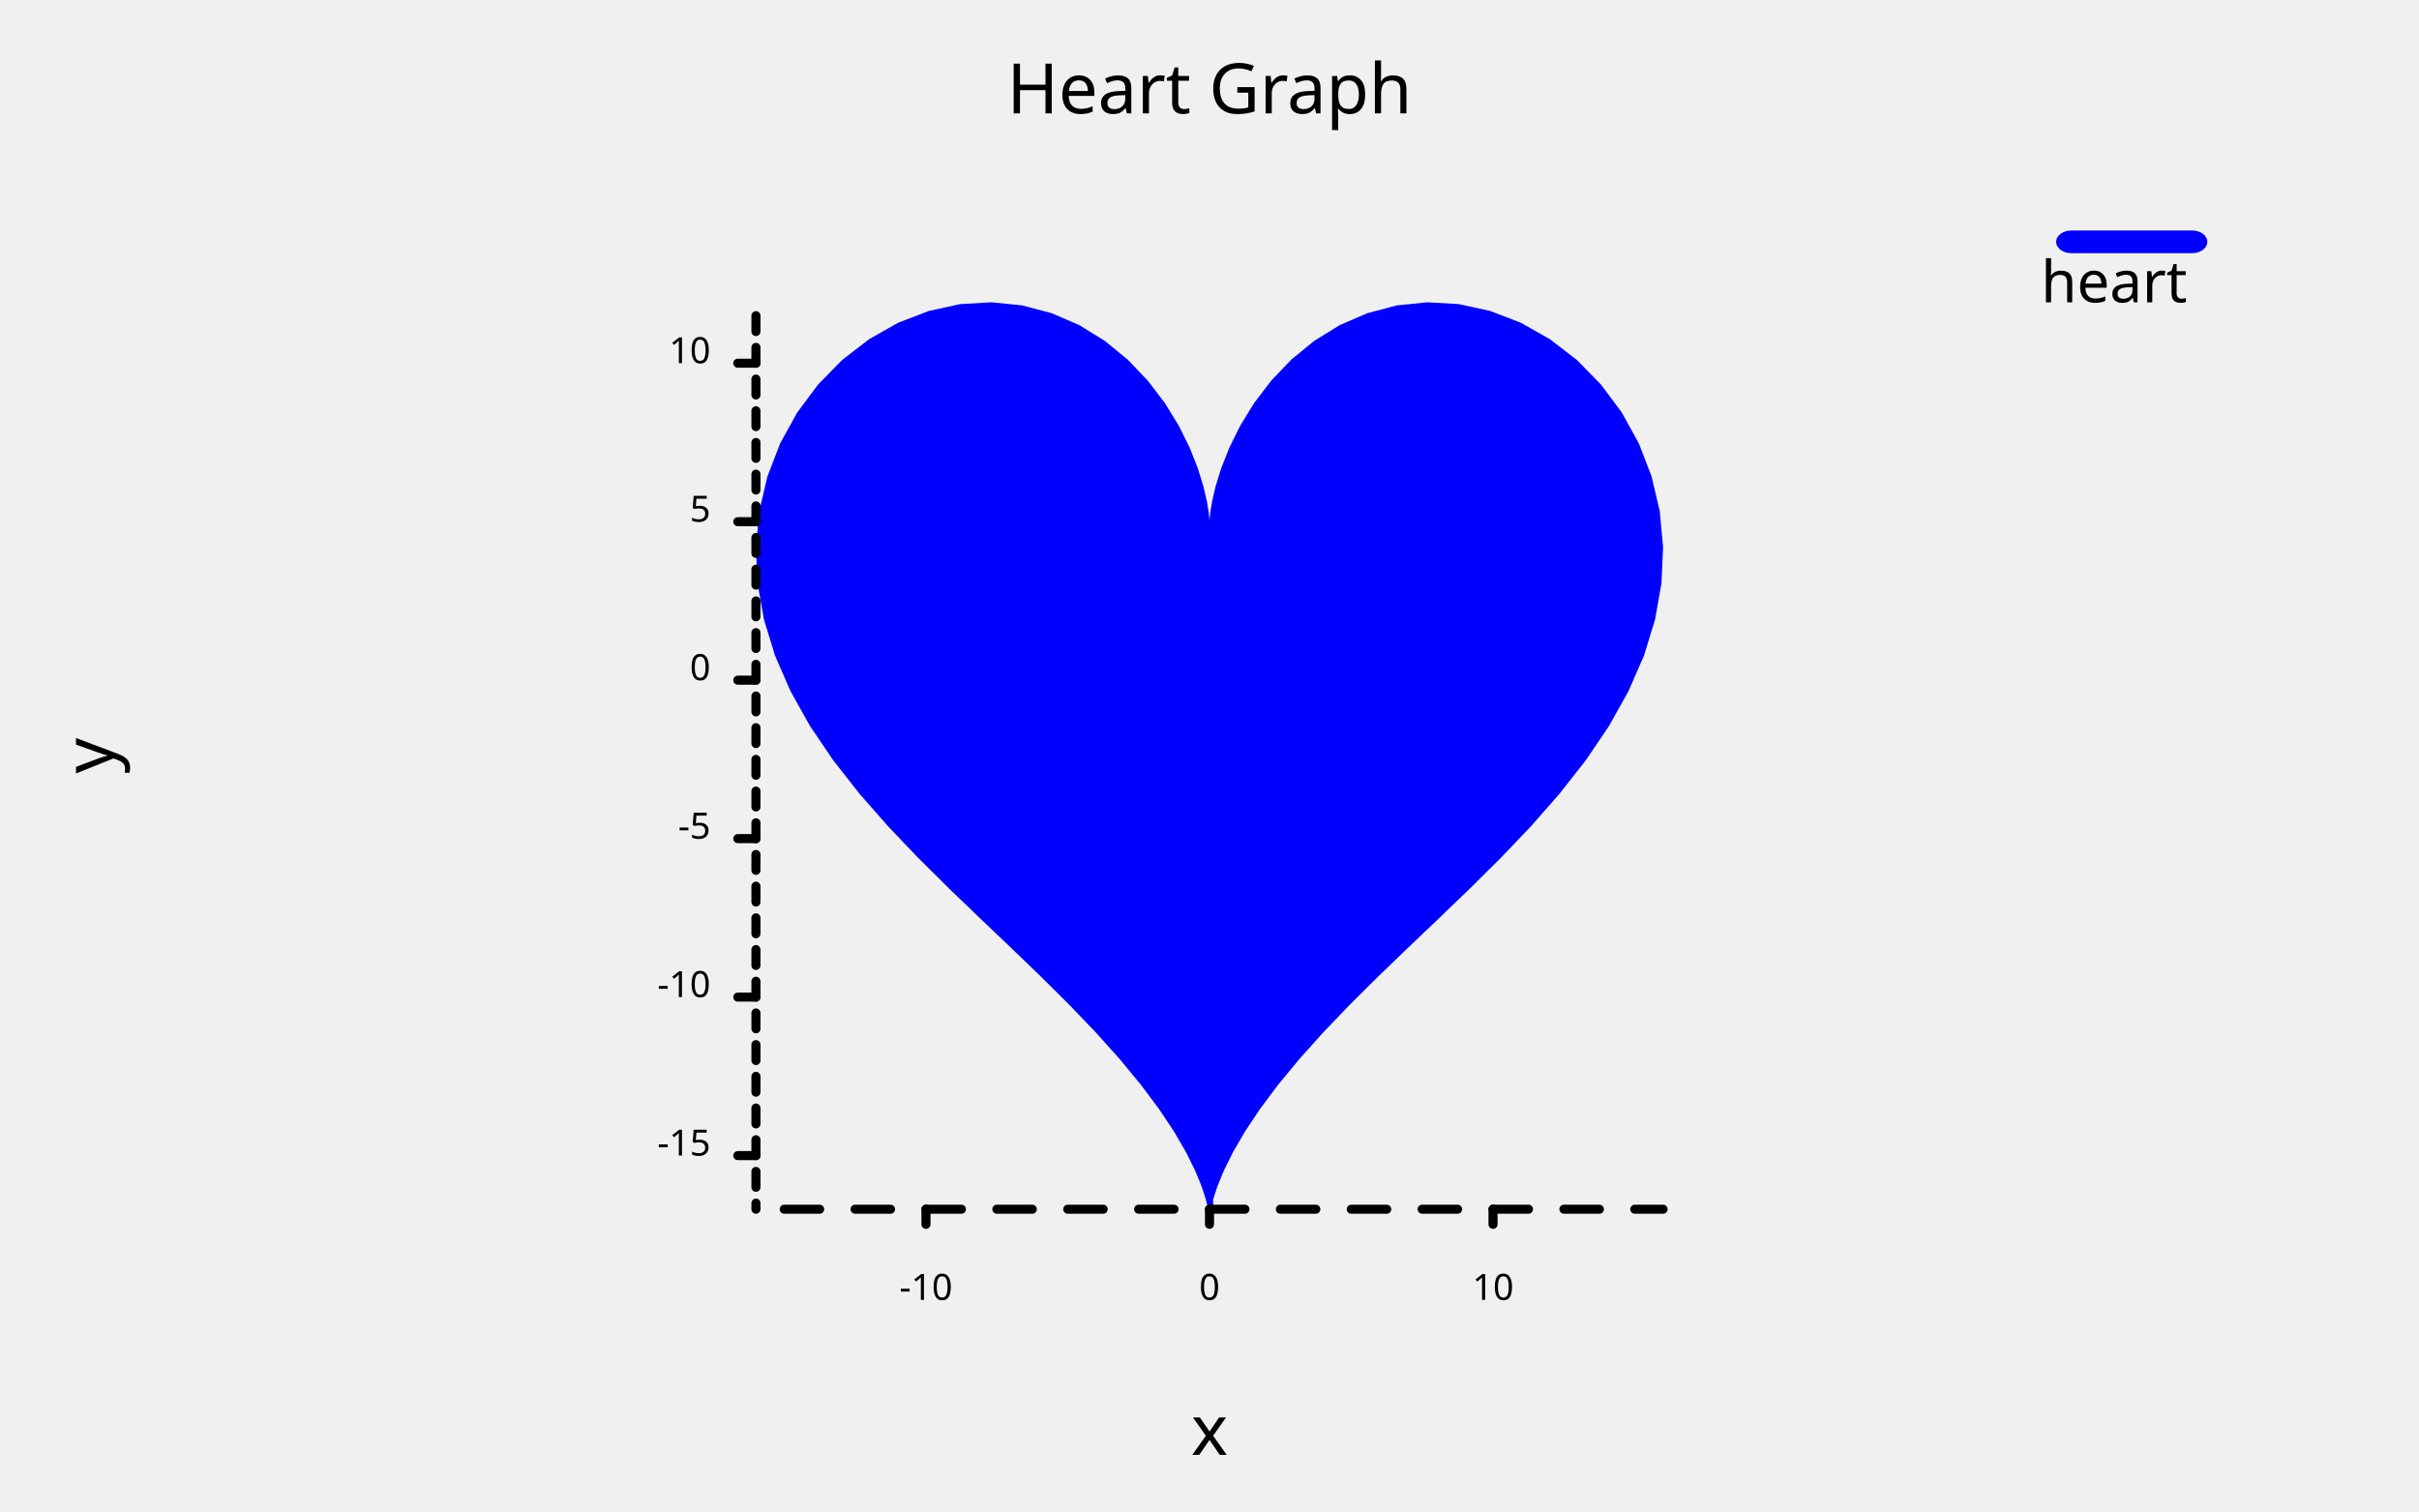
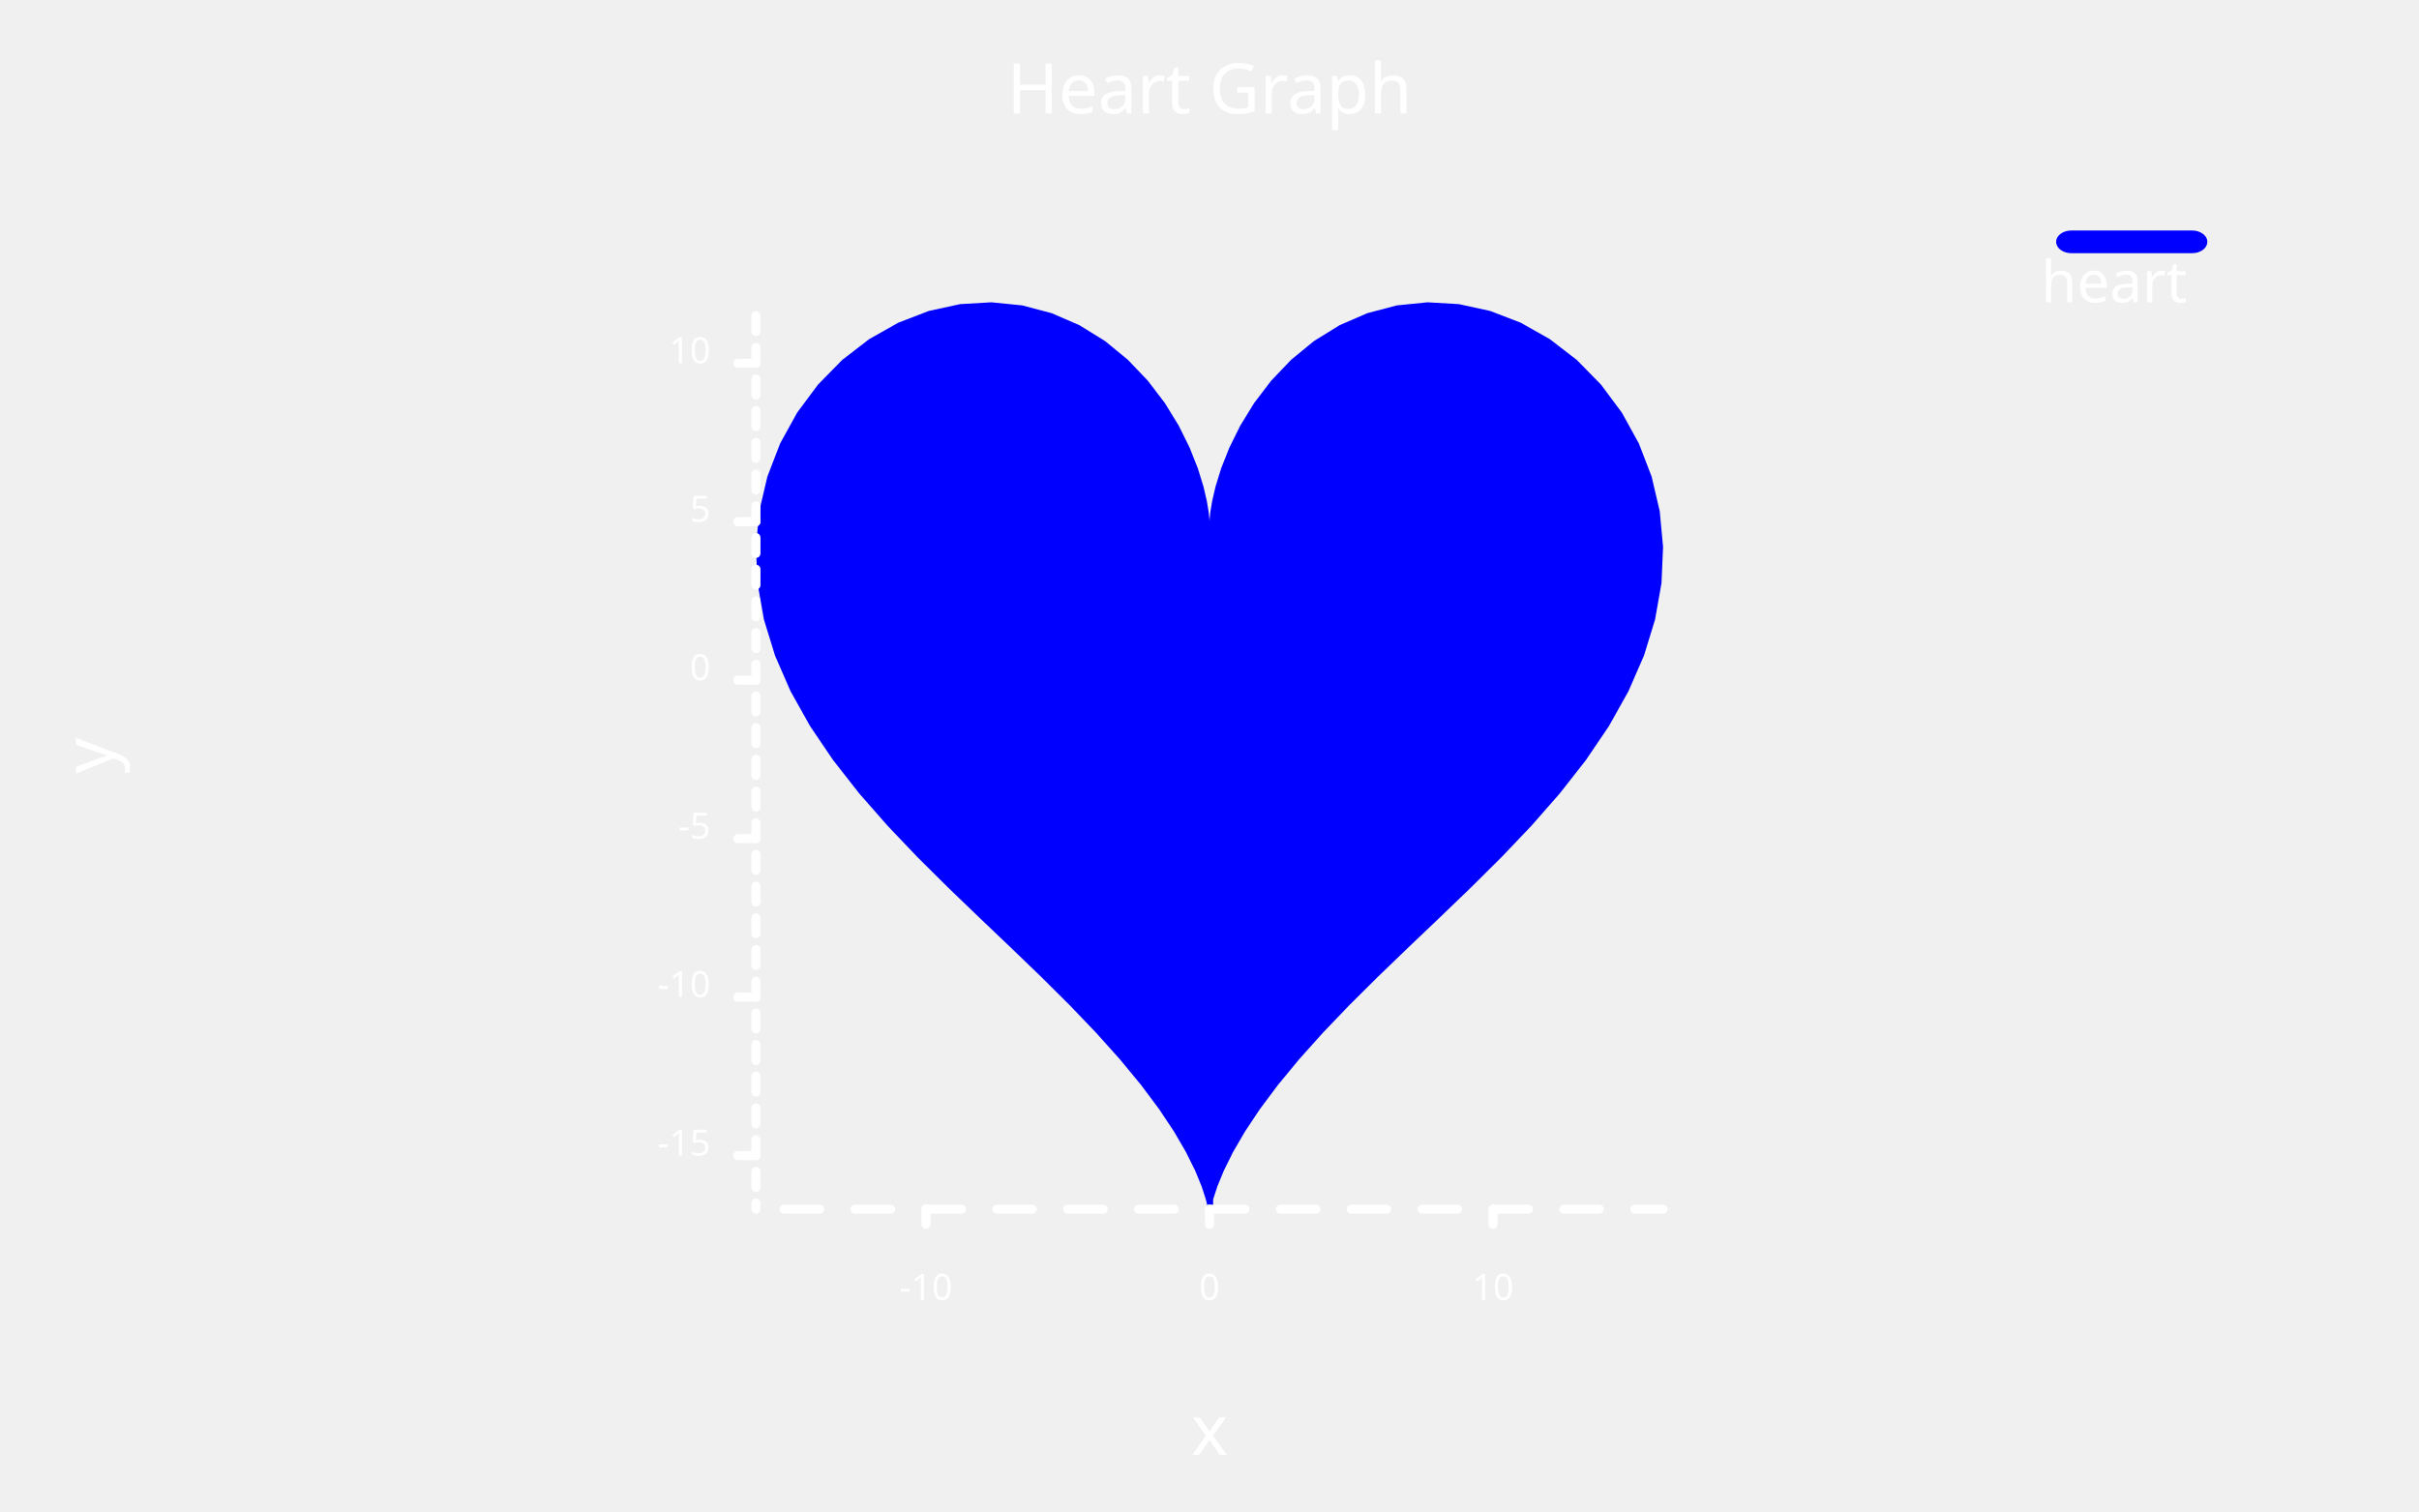
- <svg xmlns="http://www.w3.org/2000/svg" width="800" class="poloto_background poloto" height="500" viewBox="0 0 800 500">
-   <style>.poloto { stroke-linecap:round; stroke-linejoin:round; font-family: 'Tahoma', sans-serif; stroke-width:2; } .scatter{stroke-width:7} .poloto_text{fill: black;} .poloto_axis_lines{stroke: black;stroke-width:3;fill:none;stroke-dasharray:none} .poloto_background{background-color: AliceBlue;} .poloto0stroke{stroke:  blue;} .poloto1stroke{stroke:  red;} .poloto2stroke{stroke:  green;} .poloto3stroke{stroke:  gold;} .poloto4stroke{stroke:  aqua;} .poloto5stroke{stroke:  lime;} .poloto6stroke{stroke:  orange;} .poloto7stroke{stroke:  chocolate;} .poloto0fill{fill:blue;} .poloto1fill{fill:red;} .poloto2fill{fill:green;} .poloto3fill{fill:gold;} .poloto4fill{fill:aqua;} .poloto5fill{fill:lime;} .poloto6fill{fill:orange;} .poloto7fill{fill:chocolate;}</style>
+ <svg xmlns="http://www.w3.org/2000/svg" class="poloto_background poloto" width="800" height="500" viewBox="0 0 800 500">
+   <style>.poloto { stroke-linecap:round; stroke-linejoin:round; font-family: 'Tahoma', sans-serif; stroke-width:2; } .scatter{stroke-width:7} .poloto_text{fill: white;} .poloto_axis_lines{stroke: white;stroke-width:3;fill:none;stroke-dasharray:none} .poloto_background{background-color: #262626;} .poloto0stroke{stroke:  blue;} .poloto1stroke{stroke:  red;} .poloto2stroke{stroke:  green;} .poloto3stroke{stroke:  gold;} .poloto4stroke{stroke:  aqua;} .poloto5stroke{stroke:  lime;} .poloto6stroke{stroke:  orange;} .poloto7stroke{stroke:  chocolate;} .poloto0fill{fill:blue;} .poloto1fill{fill:red;} .poloto2fill{fill:green;} .poloto3fill{fill:gold;} .poloto4fill{fill:aqua;} .poloto5fill{fill:lime;} .poloto6fill{fill:orange;} .poloto7fill{fill:chocolate;}</style>
  <text class="poloto_text" alignment-baseline="middle" text-anchor="start" font-size="large" x="675" y="100">heart</text>
  <rect class="poloto0fill poloto0legend" x="680" y="76.25" width="50" height="7.5" rx="5" ry="5" />
  <path class="poloto0fill" d=" M 399.578 400 L 399.578 400 L 398.796 396.753 L 397.405 392.474 L 395.262 387.246 L 392.252 381.167 L 388.289 374.341 L 383.323 366.875 L 377.343 358.872 L 370.374 350.426 L 362.481 341.618 L 353.765 332.515 L 344.36 323.165 L 334.433 313.595 L 324.172 303.818 L 313.787 293.832 L 303.503 283.622 L 293.547 273.169 L 284.15 262.452 L 275.532 251.457 L 267.899 240.18 L 261.439 228.636 L 256.31 216.862 L 252.639 204.918 L 250.518 192.894 L 250 180.907 L 251.098 169.101 L 253.785 157.641 L 257.994 146.713 L 263.619 136.51 L 270.52 127.229 L 278.53 119.063 L 287.453 112.185 L 297.077 106.745 L 307.178 102.86 L 317.525 100.603 L 327.89 100 L 338.054 101.025 L 347.814 103.597 L 356.989 107.581 L 365.422 112.793 L 372.992 119.003 L 379.611 125.94 L 385.227 133.311 L 389.829 140.801 L 393.441 148.095 L 396.128 154.882 L 397.985 160.878 L 399.139 165.827 L 399.743 169.519 L 399.968 171.8 L 400 172.571 L 400.032 171.8 L 400.257 169.519 L 400.861 165.827 L 402.015 160.878 L 403.872 154.882 L 406.559 148.095 L 410.171 140.801 L 414.773 133.311 L 420.389 125.94 L 427.008 119.003 L 434.578 112.793 L 443.011 107.581 L 452.186 103.597 L 461.946 101.025 L 472.11 100 L 482.475 100.603 L 492.822 102.86 L 502.923 106.745 L 512.547 112.185 L 521.47 119.063 L 529.48 127.229 L 536.381 136.51 L 542.006 146.713 L 546.215 157.641 L 548.902 169.101 L 550 180.907 L 549.482 192.894 L 547.361 204.918 L 543.69 216.862 L 538.561 228.636 L 532.101 240.18 L 524.468 251.457 L 515.85 262.452 L 506.453 273.169 L 496.497 283.622 L 486.213 293.832 L 475.828 303.818 L 465.567 313.595 L 455.64 323.165 L 446.235 332.515 L 437.519 341.618 L 429.626 350.426 L 422.657 358.872 L 416.677 366.875 L 411.711 374.341 L 407.748 381.167 L 404.738 387.246 L 402.595 392.474 L 401.204 396.753 L 401.204 400 Z" />
  <text class="poloto_text" alignment-baseline="start" text-anchor="middle" font-size="x-large" x="400" y="37.5">Heart Graph</text>
  <text class="poloto_text" alignment-baseline="start" text-anchor="middle" font-size="x-large" x="400" y="481.25">x</text>
  <text class="poloto_text" alignment-baseline="start" text-anchor="middle" font-size="x-large" transform="rotate(-90,37.5,250)" x="37.5" y="250">y</text>
  <line class="poloto_axis_lines" stroke="black" x1="306.234" x2="306.234" y1="400" y2="405" />
  <text class="poloto_text" alignment-baseline="start" text-anchor="middle" x="306.234" y="430"> -10</text>
  <line class="poloto_axis_lines" stroke="black" x1="400" x2="400" y1="400" y2="405" />
  <text class="poloto_text" alignment-baseline="start" text-anchor="middle" x="400" y="430"> 0</text>
  <line class="poloto_axis_lines" stroke="black" x1="493.766" x2="493.766" y1="400" y2="405" />
  <text class="poloto_text" alignment-baseline="start" text-anchor="middle" x="493.766" y="430"> 10</text>
  <line class="poloto_axis_lines" stroke="black" x1="250" x2="244" y1="382.257" y2="382.257" />
  <text class="poloto_text" alignment-baseline="middle" text-anchor="end" x="235" y="382.257"> -15</text>
  <line class="poloto_axis_lines" stroke="black" x1="250" x2="244" y1="329.835" y2="329.835" />
  <text class="poloto_text" alignment-baseline="middle" text-anchor="end" x="235" y="329.835"> -10</text>
  <line class="poloto_axis_lines" stroke="black" x1="250" x2="244" y1="277.414" y2="277.414" />
  <text class="poloto_text" alignment-baseline="middle" text-anchor="end" x="235" y="277.414"> -5</text>
  <line class="poloto_axis_lines" stroke="black" x1="250" x2="244" y1="224.992" y2="224.992" />
  <text class="poloto_text" alignment-baseline="middle" text-anchor="end" x="235" y="224.992"> 0</text>
  <line class="poloto_axis_lines" stroke="black" x1="250" x2="244" y1="172.571" y2="172.571" />
  <text class="poloto_text" alignment-baseline="middle" text-anchor="end" x="235" y="172.571"> 5</text>
  <line class="poloto_axis_lines" stroke="black" x1="250" x2="244" y1="120.149" y2="120.149" />
  <text class="poloto_text" alignment-baseline="middle" text-anchor="end" x="235" y="120.149"> 10</text>
  <path stroke="black" fill="none" class="poloto_axis_lines" style="stroke-dasharray:11.721;stroke-dashoffset:-56.234;" d=" M 250 400 L 550 400" />
  <path stroke="black" fill="none" class="poloto_axis_lines" style="stroke-dasharray:5.242;stroke-dashoffset:-17.743;" d=" M 250 400 L 250 100" />
</svg>
